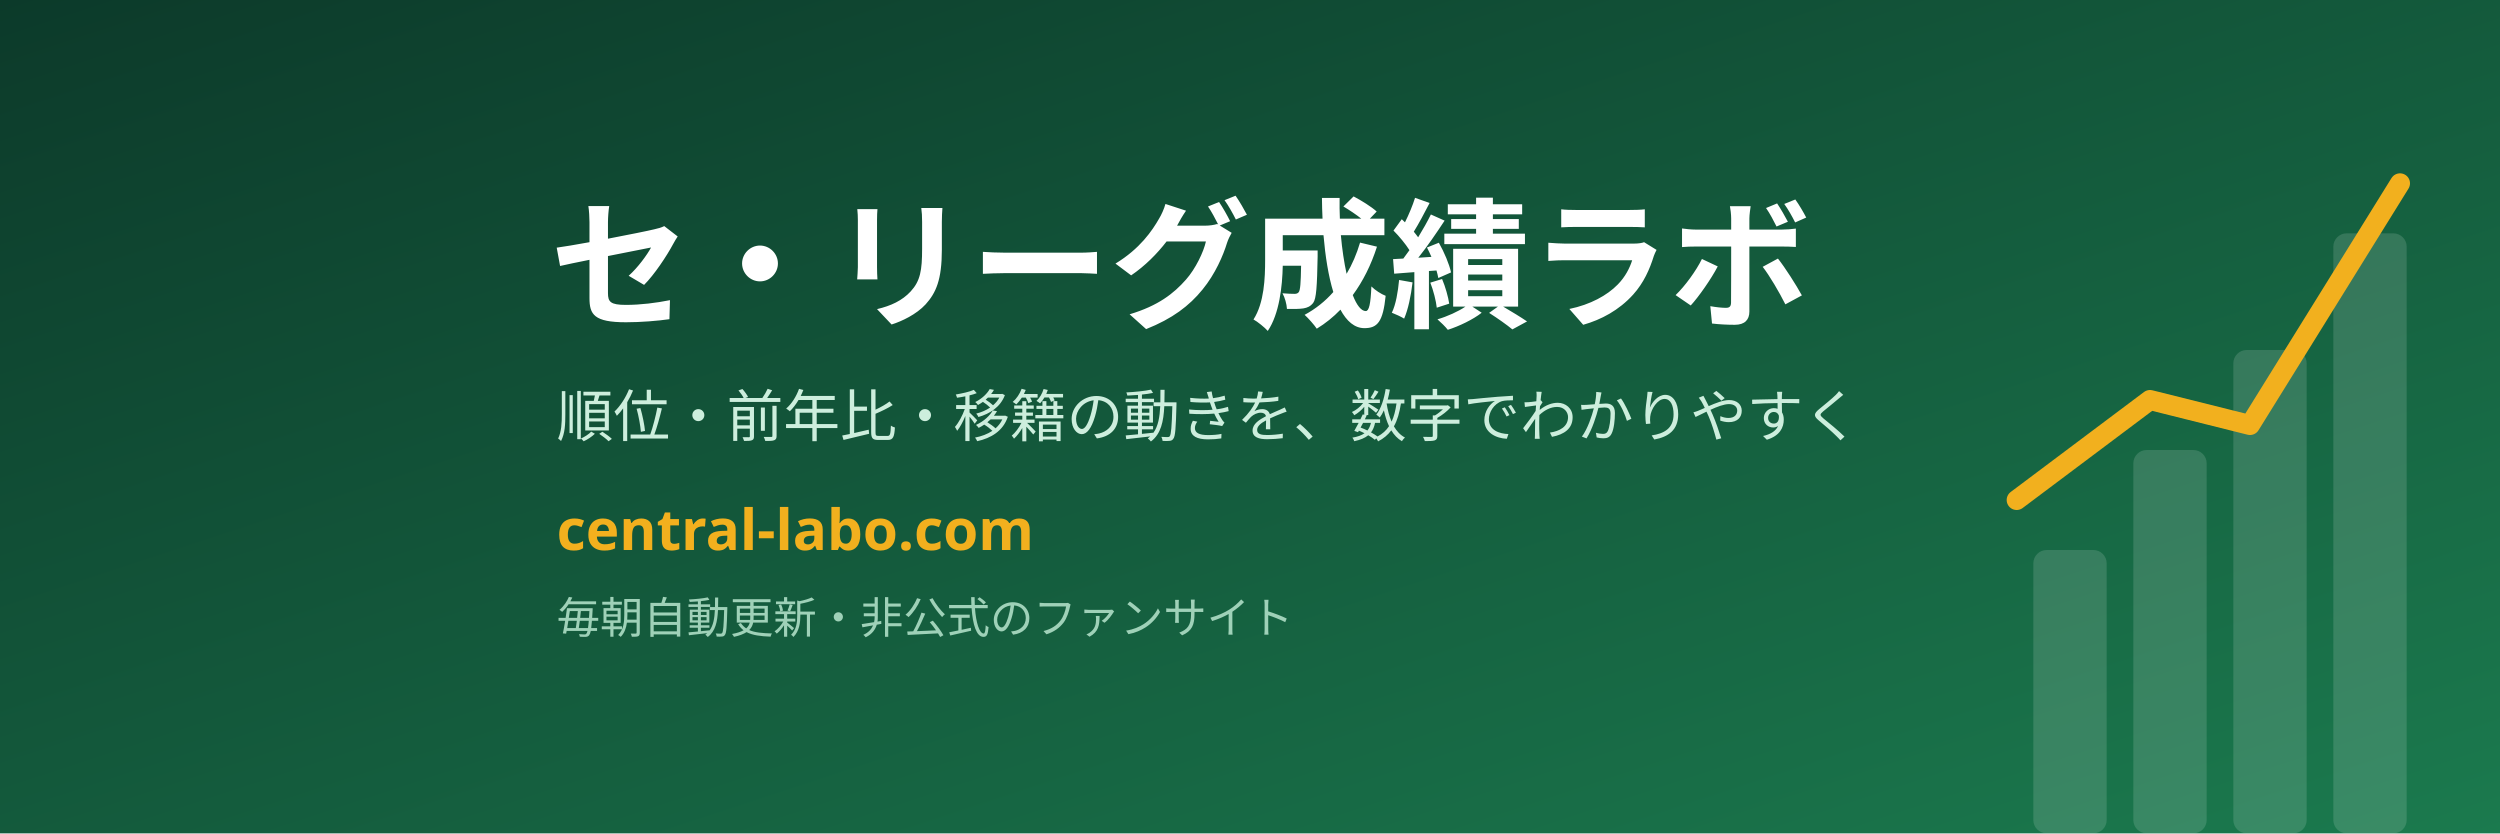
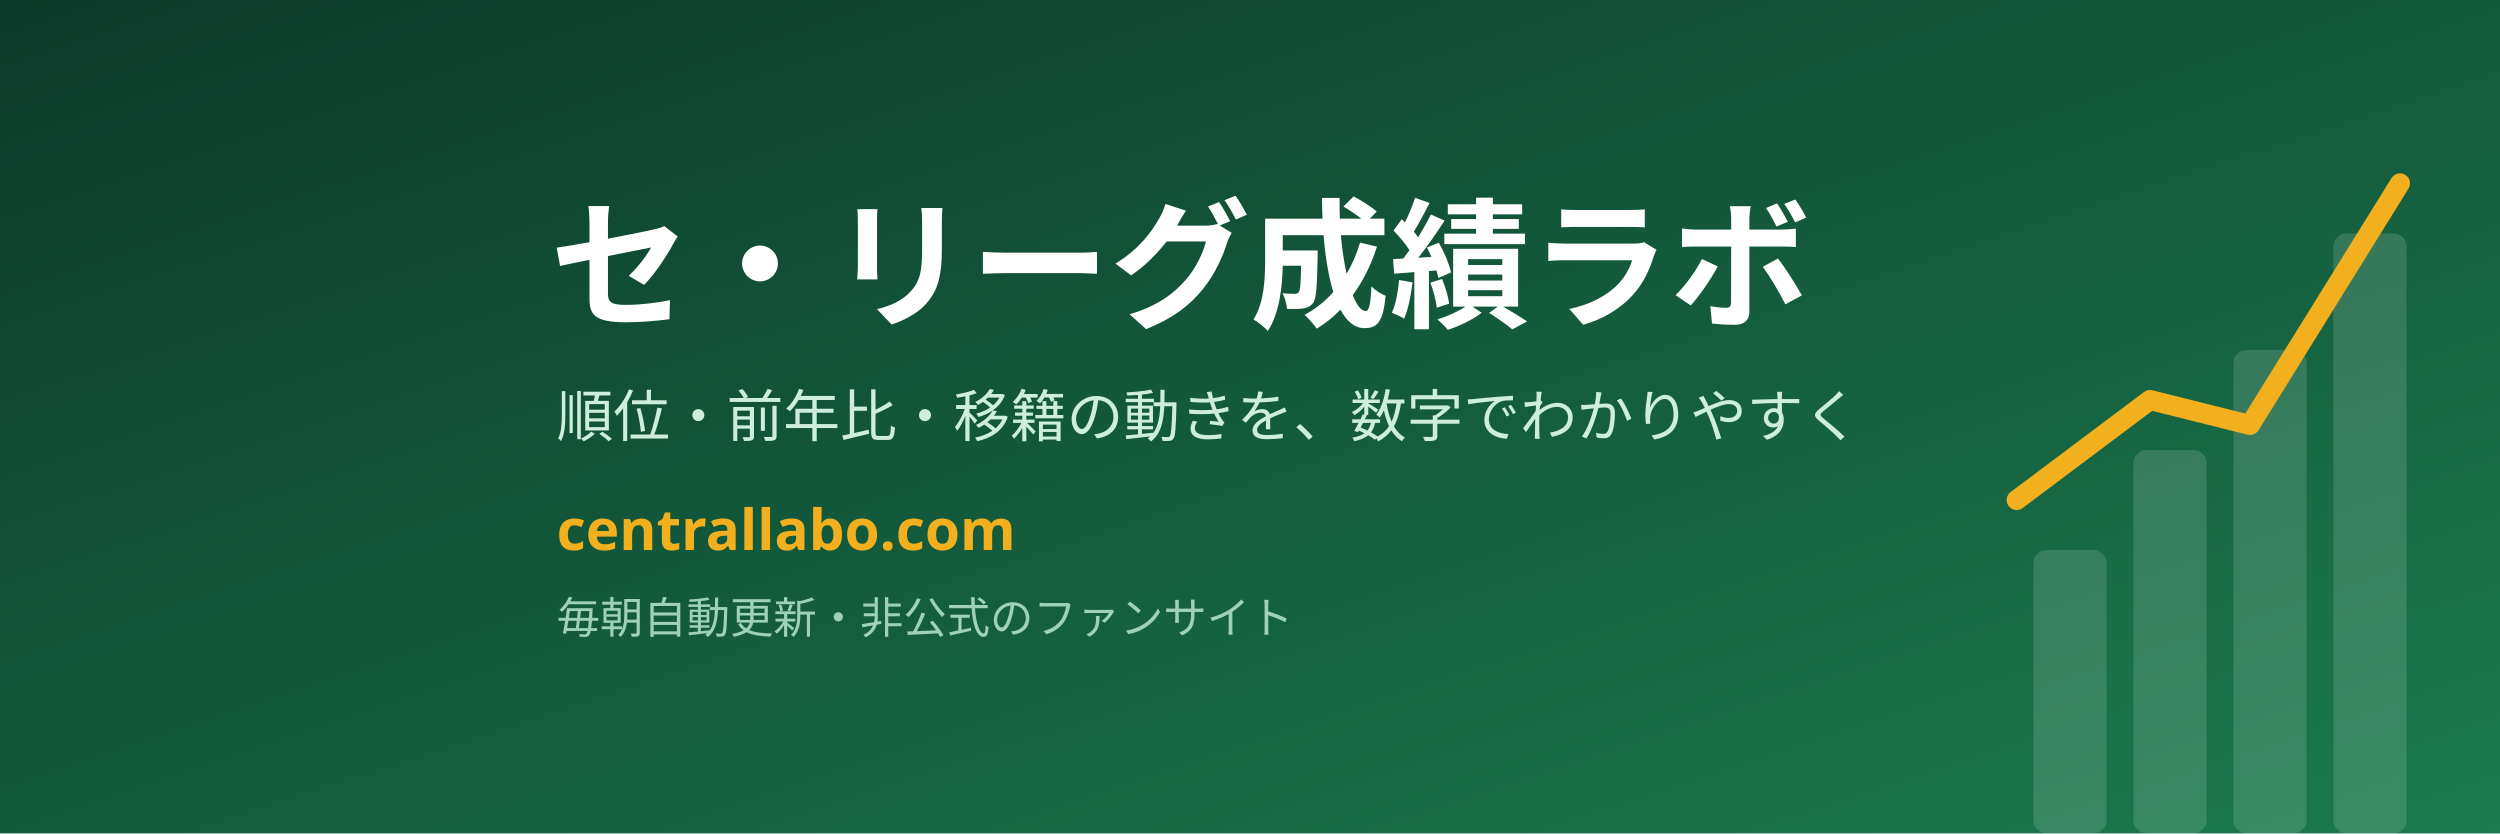
<svg xmlns="http://www.w3.org/2000/svg" width="1500" height="500" viewBox="0 0 1500 500">
  <defs>
    <linearGradient id="bg" x1="0" y1="0" x2="1" y2="1">
      <stop offset="0" stop-color="#0c3a2a" />
      <stop offset="1" stop-color="#1b7a4e" />
    </linearGradient>
  </defs>
  <rect width="1500" height="500" fill="url(#bg)" />
  <g fill="#ffffff" opacity="0.14">
    <rect x="1220" y="330" width="44" height="170" rx="8" />
    <rect x="1280" y="270" width="44" height="230" rx="8" />
    <rect x="1340" y="210" width="44" height="290" rx="8" />
    <rect x="1400" y="140" width="44" height="360" rx="8" />
  </g>
  <path d="M1210 300 L 1290 240 L 1350 255 L 1440 110" fill="none" stroke="#f2b01e" stroke-width="12" stroke-linecap="round" stroke-linejoin="round" />
  <text x="330" y="190" font-family="IPAGothic, sans-serif" font-size="84" font-weight="700" fill="#ffffff">セ・リーグ成績ラボ</text>
  <text x="334" y="262" font-family="IPAGothic, sans-serif" font-size="34" fill="#cdeedd">順位・前年比・移籍の動きを、数字でわかりやすく</text>
-   <text x="334" y="330" font-family="IPAGothic, sans-serif" font-size="34" fill="#f2b01e" font-weight="700">central-labo.com</text>
+   <text x="334" y="330" font-family="IPAGothic, sans-serif" font-size="34" fill="#f2b01e" font-weight="700">centrallabo.com</text>
  <text x="334" y="380" font-family="IPAGothic, sans-serif" font-size="26" fill="#9fd1b8">毎朝自動更新・非公式のファンサイト</text>
</svg>
